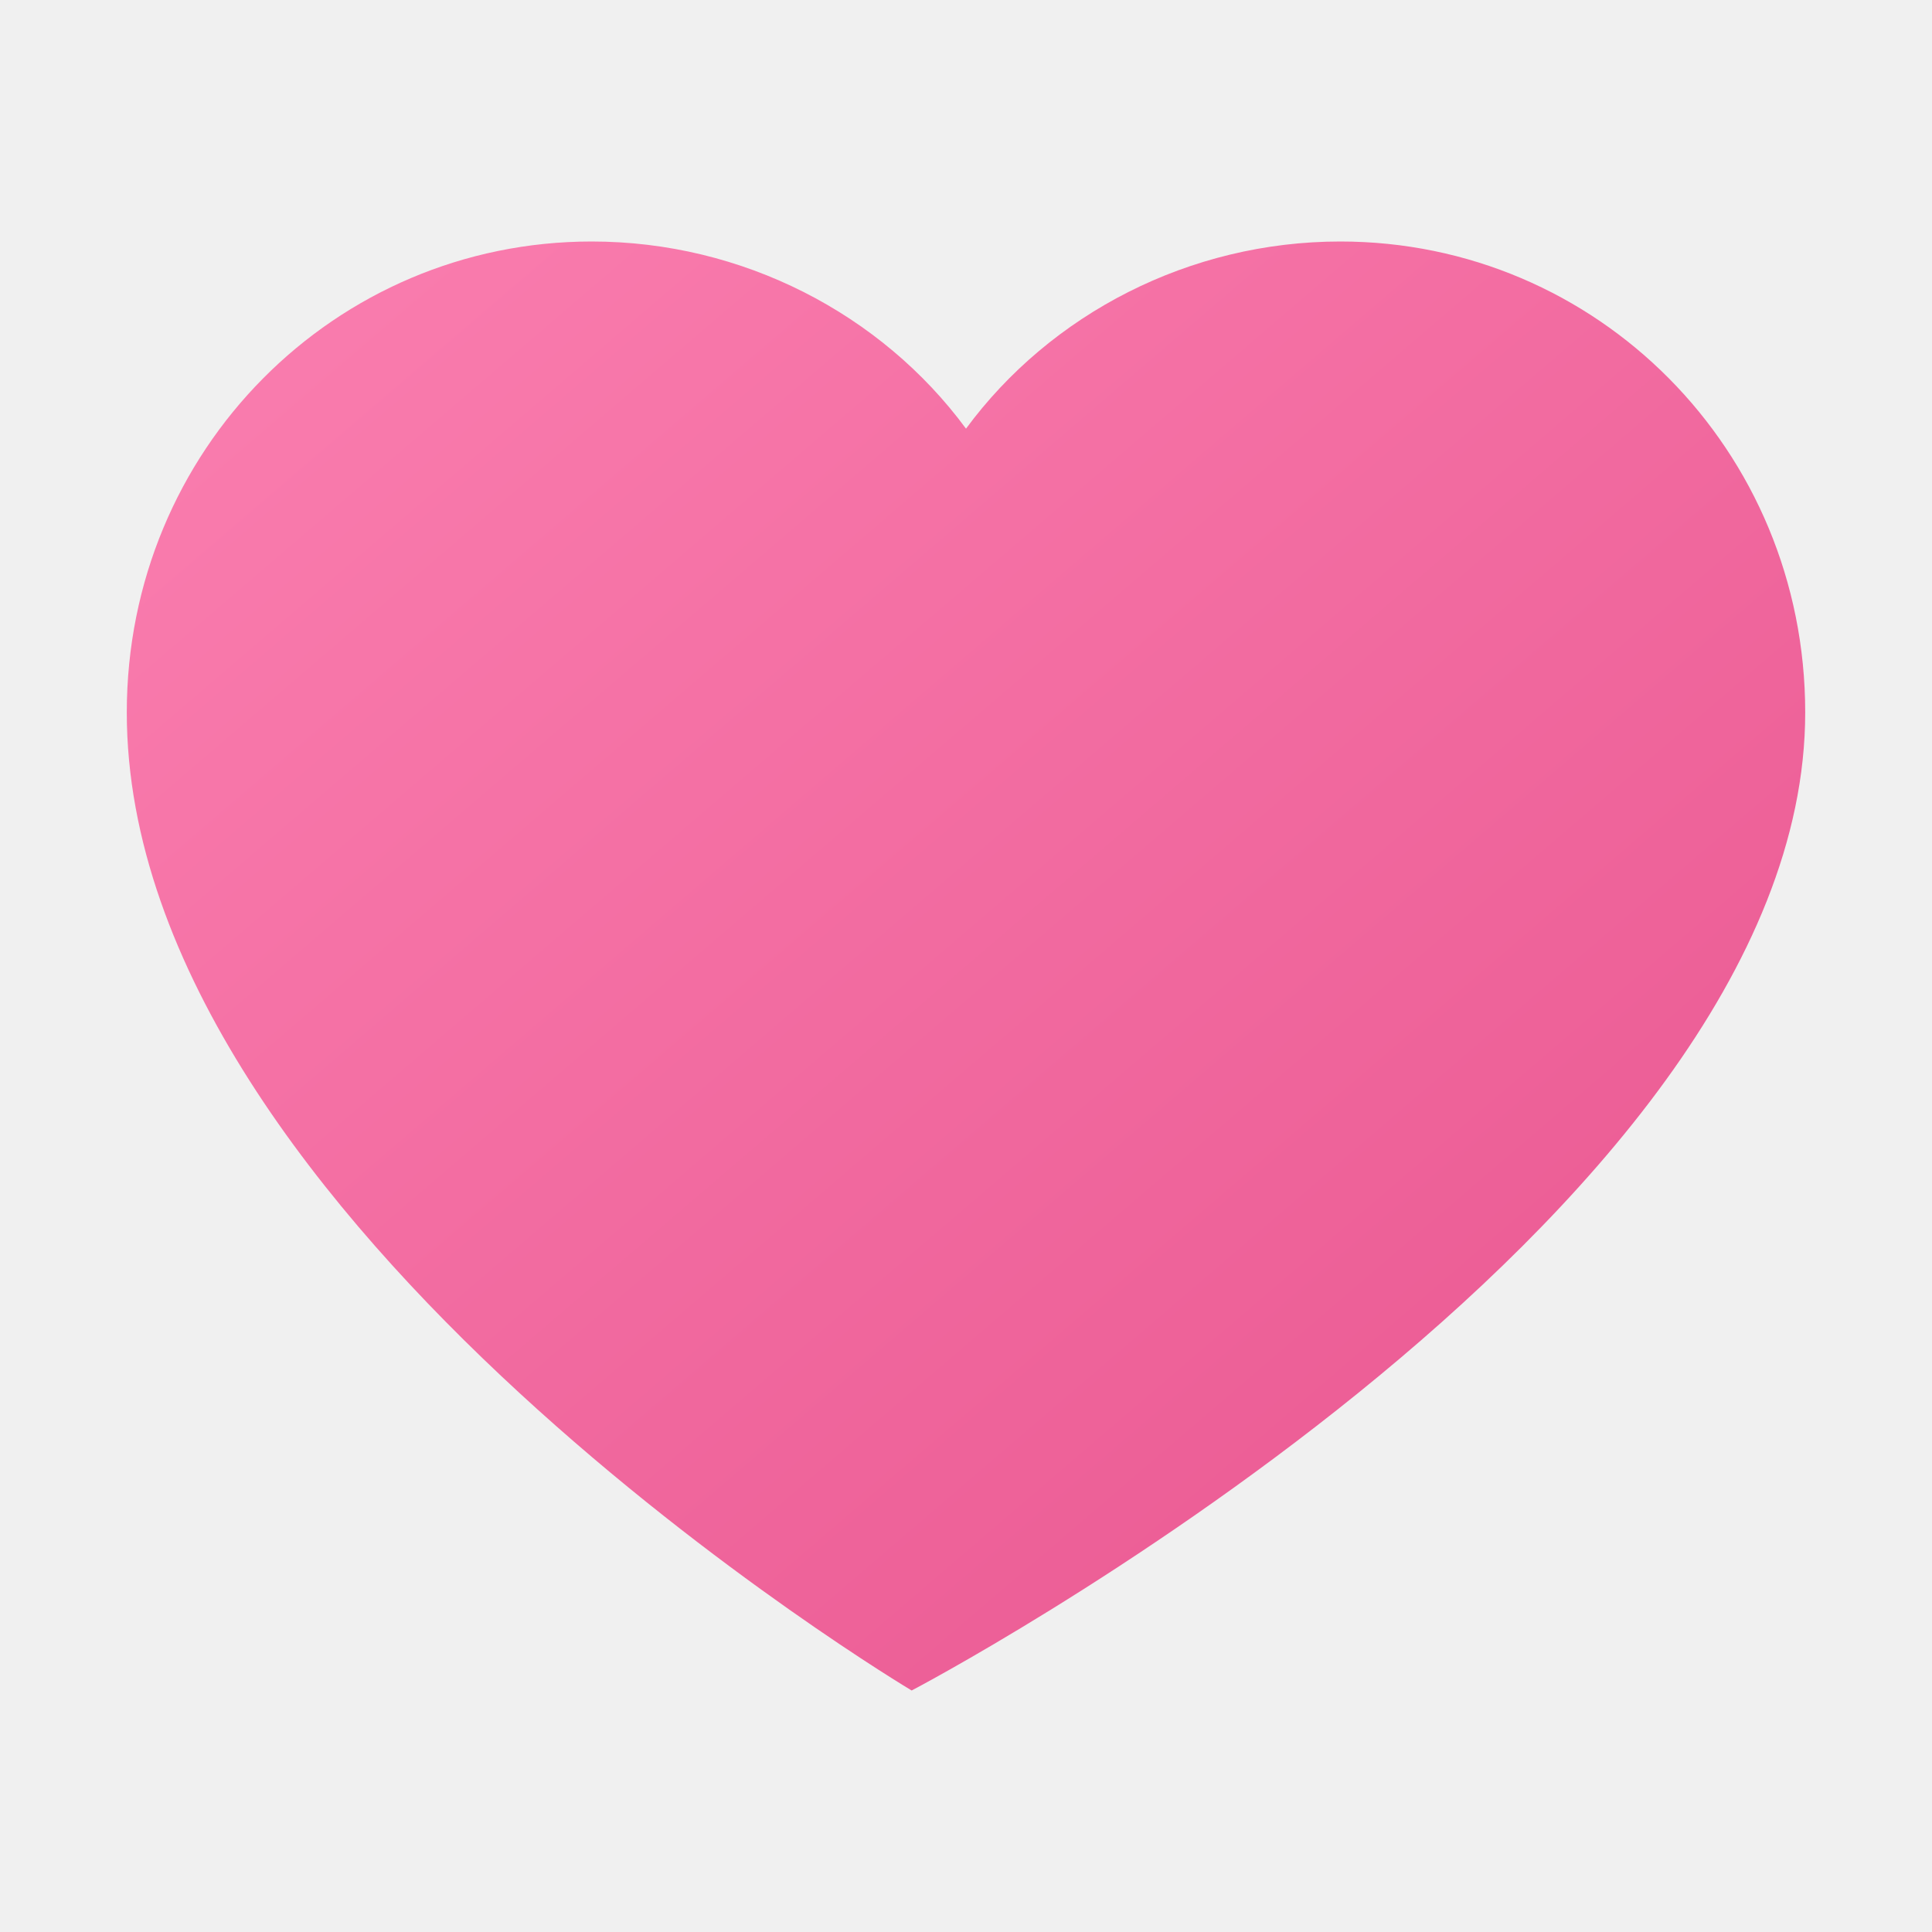
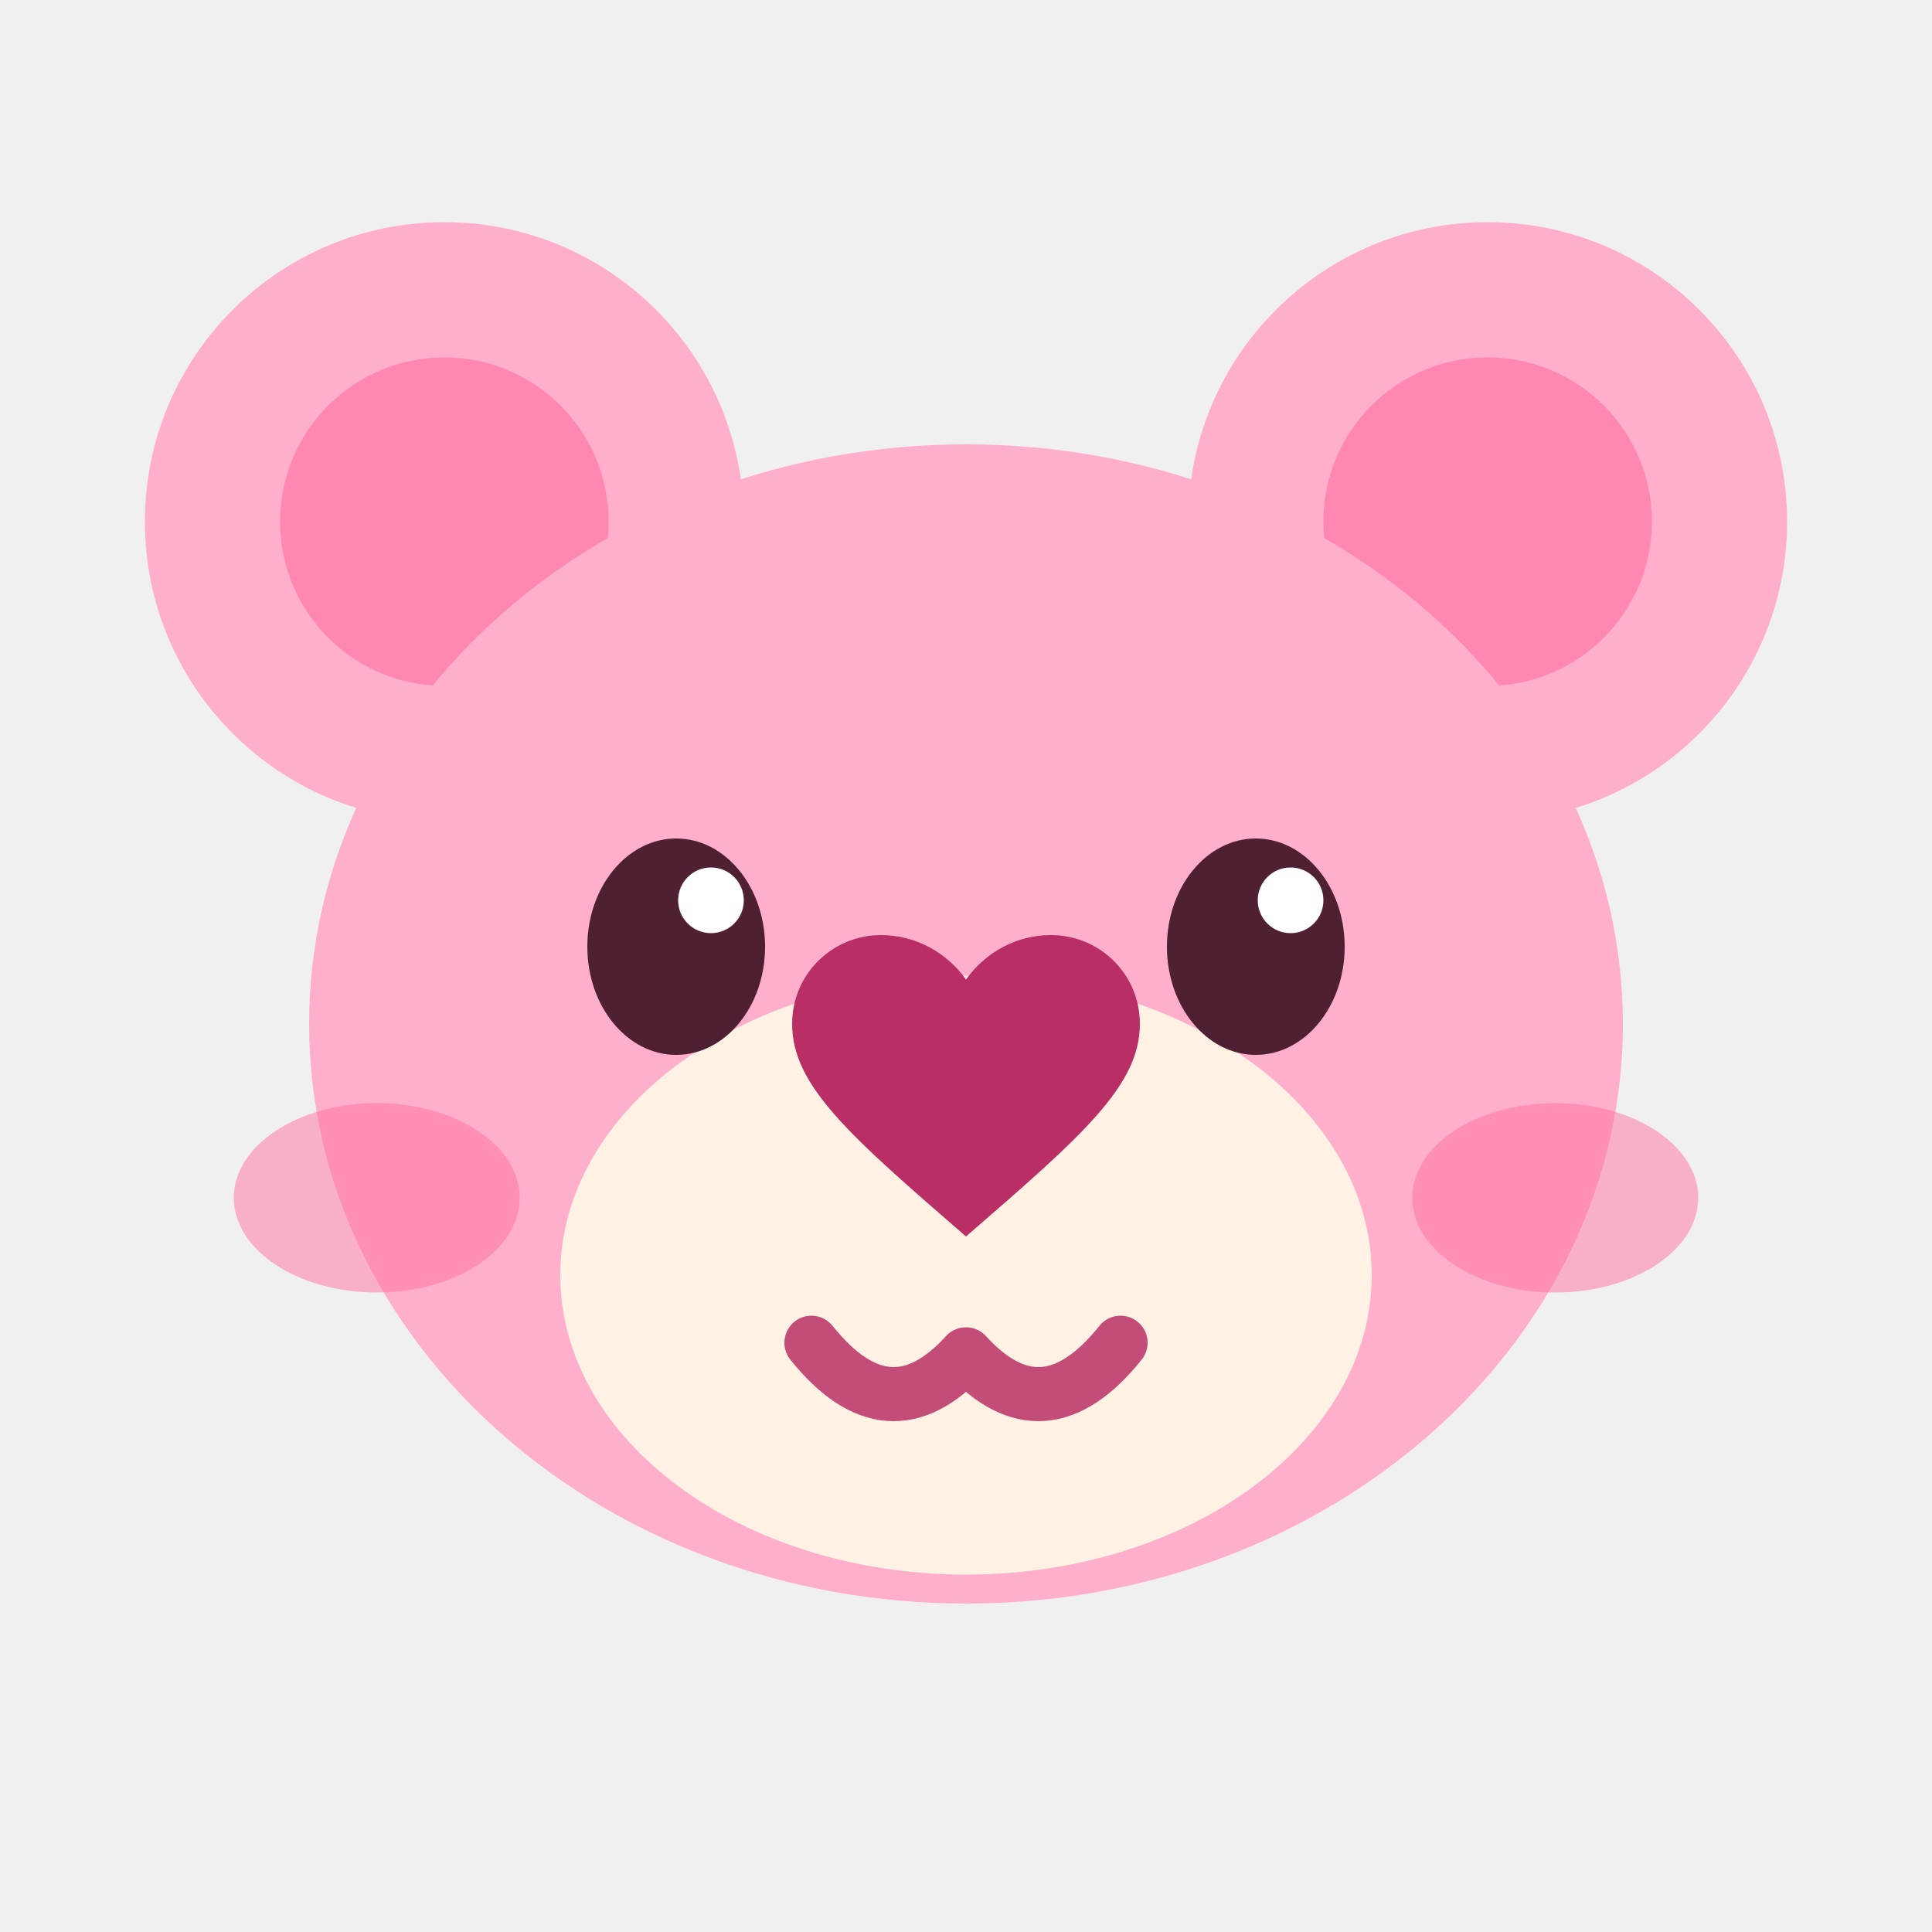
- <svg xmlns="http://www.w3.org/2000/svg" viewBox="0 0 64 64">
-   <defs>
-     <linearGradient id="g" x1="0" y1="0" x2="1" y2="1">
-       <stop offset="0%" stop-color="#fb7fb0" />
-       <stop offset="100%" stop-color="#e8558f" />
-     </linearGradient>
-   </defs>
-   <path fill="url(#g)" d="M32 56S6 40.5 6 23.6C6 14.9 12.9 8 21.4 8c5 0 9.6 2.4 12.4 6.2C36.6 10.4 41.2 8 46.2 8 54.7 8 61.6 14.9 61.6 23.6 61.6 40.5 32 56 32 56Z" transform="translate(-1.8 0)" />
+ <svg xmlns="http://www.w3.org/2000/svg" viewBox="0 0 100 100">
+   <circle cx="23" cy="27" r="15.5" fill="#ffaecb" />
+   <circle cx="23" cy="27" r="8.5" fill="#ff87b2" />
+   <circle cx="77" cy="27" r="15.5" fill="#ffaecb" />
+   <circle cx="77" cy="27" r="8.5" fill="#ff87b2" />
+   <ellipse cx="50" cy="53" rx="34" ry="30" fill="#ffaecb" />
+   <ellipse cx="50" cy="66" rx="21" ry="15.5" fill="#fff2e4" />
+   <g fill="#ff6f9f" opacity="0.5">
+     <ellipse cx="19.5" cy="62" rx="7.4" ry="4.9" />
+     <ellipse cx="80.5" cy="62" rx="7.4" ry="4.9" />
+   </g>
+   <g fill="#4f1f34">
+     <ellipse cx="35" cy="49" rx="4.6" ry="5.6" />
+     <ellipse cx="65" cy="49" rx="4.6" ry="5.6" />
+   </g>
+   <g fill="#fff">
+     <circle cx="36.8" cy="46.6" r="1.7" />
+     <circle cx="66.8" cy="46.6" r="1.7" />
+   </g>
+   <path fill="#b92f65" d="M50 64c-6-5.2-9-7.8-9-11 0-2.6 2.1-4.6 4.6-4.6 1.8 0 3.4.9 4.4 2.3 1-1.4 2.6-2.3 4.4-2.3 2.5 0 4.6 2 4.6 4.6 0 3.2-3 5.8-9 11Z" />
+   <path d="M42 69.5q4 5 8 .6q4 4.4 8-.6" fill="none" stroke="#b92f65" stroke-width="2.8" stroke-linecap="round" stroke-linejoin="round" opacity="0.85" />
</svg>
